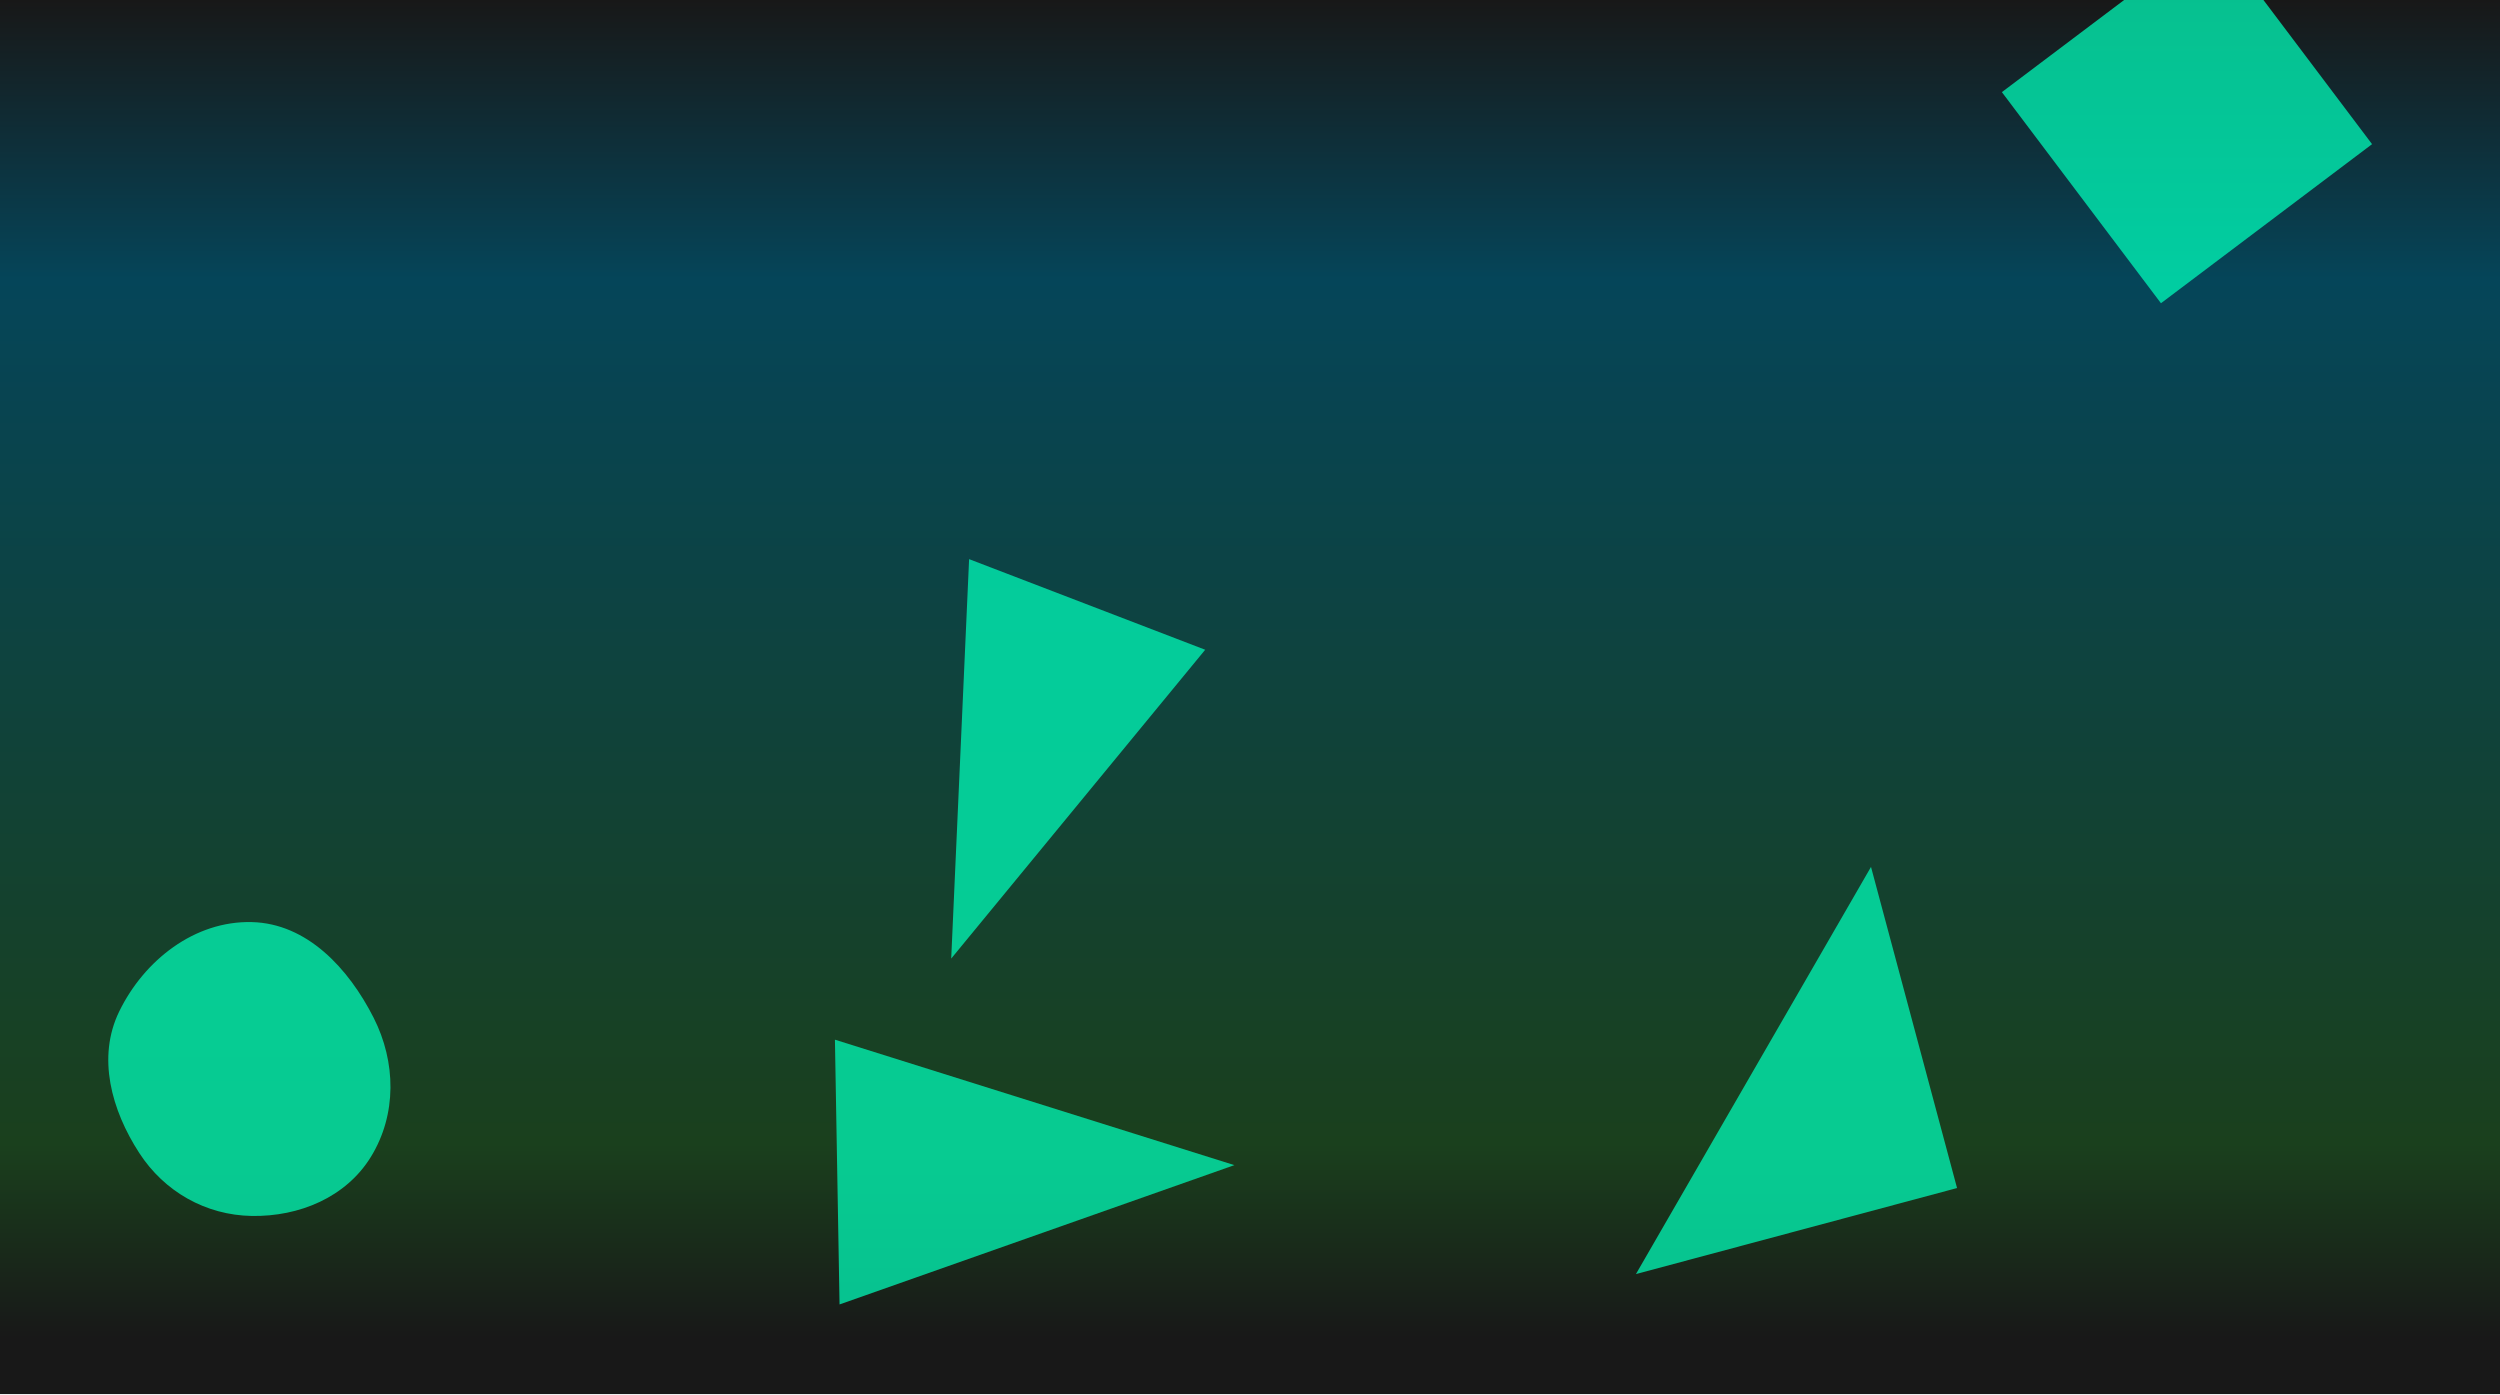
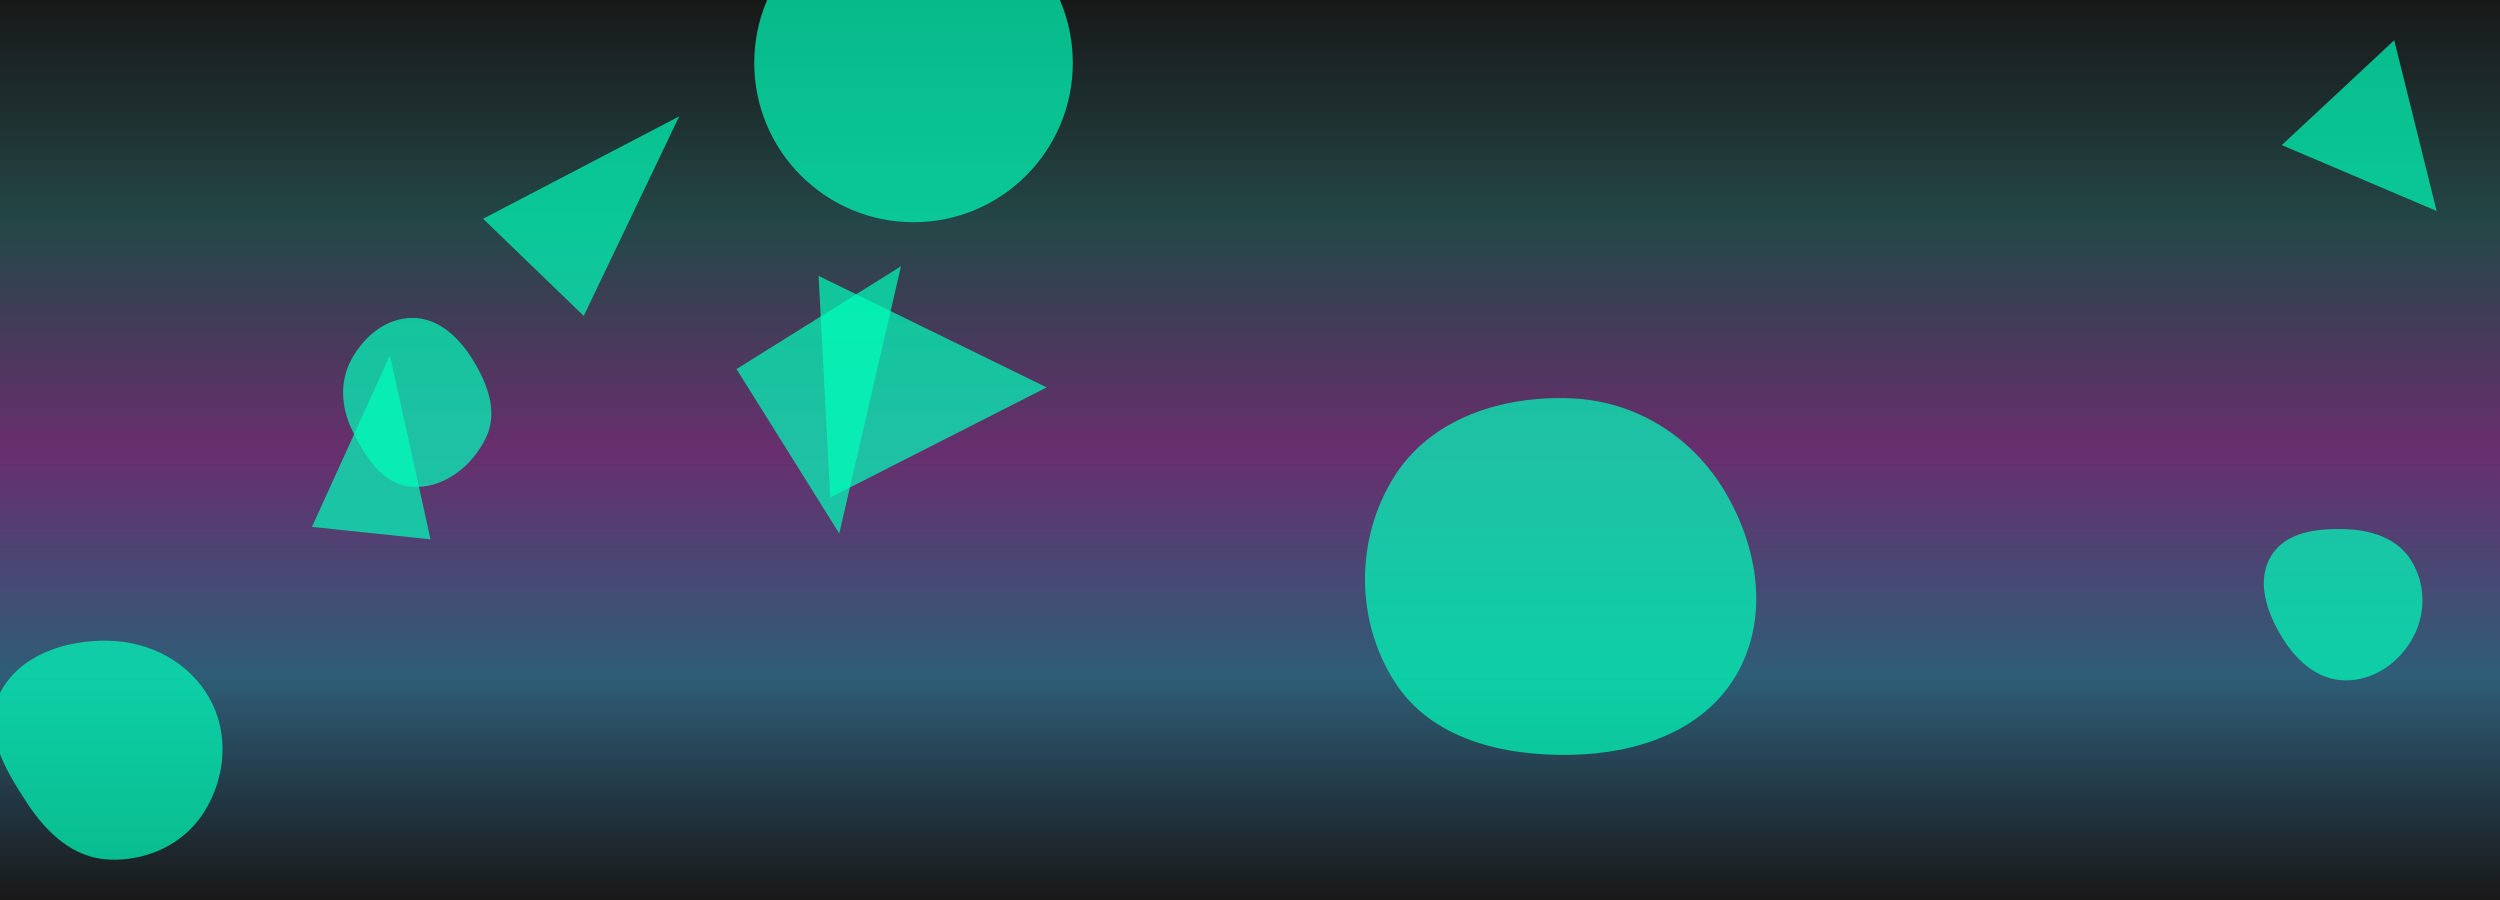
- <svg xmlns="http://www.w3.org/2000/svg" version="1.1" width="1440" height="803" preserveAspectRatio="none" viewBox="0 0 1440 803">
-   <g mask="url(&quot;#SvgjsMask4399&quot;)" fill="none">
-     <rect width="1440" height="803" x="0" y="0" fill="url(#SvgjsLinearGradient4400)" />
-     <path d="M694.188 374.258L558.205 322.059 547.898 552.132z" fill="rgba(0, 255, 187, 0.73)" class="triangle-float3" />
-     <path d="M480.918 598.856L483.58 751.358 711.002 671.114z" fill="rgba(0, 255, 187, 0.73)" class="triangle-float2" />
-     <path d="M145.03,700.39C172.402,700.841,199.331,689.638,213.661,666.312C228.649,641.914,228.154,611.712,215.192,586.18C200.768,557.767,176.884,531.898,145.03,531.12C112.137,530.316,83.082,553.023,68.666,582.6C55.78,609.039,64.208,639.434,80.208,664.113C94.645,686.382,118.495,699.953,145.03,700.39" fill="rgba(0, 255, 187, 0.73)" class="triangle-float1" />
-     <path d="M1127.262 684.31L1077.699 499.338 942.29 733.873z" fill="rgba(0, 255, 187, 0.73)" class="triangle-float3" />
-     <path d="M1153.081 53.065L1244.712 174.664 1366.311 83.033 1274.68-38.566z" fill="rgba(0, 255, 187, 0.73)" class="triangle-float3" />
+ <svg xmlns="http://www.w3.org/2000/svg" version="1.1" width="3000" height="1080" preserveAspectRatio="none" viewBox="0 0 3000 1080">
+   <g mask="url(&quot;#SvgjsMask4382&quot;)" fill="none">
+     <rect width="3000" height="1080" x="0" y="0" fill="url(#SvgjsLinearGradient4383)" />
+     <path d="M495.107,584.207C533.051,586.324,567.02,559.125,583.353,524.811C597.802,494.454,585.16,460.676,567.531,432.048C550.987,405.181,526.659,381.631,495.107,381.506C463.377,381.38,436.78,403.562,421.678,431.468C407.332,457.977,409.352,488.666,422.412,515.832C437.86,547.966,459.508,582.221,495.107,584.207" fill="rgba(0, 255, 187, 0.7)" class="triangle-float1" />
+     <path d="M374.364 632.288L516.628 647.24 467.925 426.368z" fill="rgba(0, 255, 187, 0.7)" class="triangle-float3" />
+     <path d="M1255.981 464.884L982.31 331.083 996.247 597.011z" fill="rgba(0, 255, 187, 0.7)" class="triangle-float2" />
+     <path d="M905.1 75.53 a191.13 191.13 0 1 0 382.26 0 a191.13 191.13 0 1 0 -382.26 0z" fill="rgba(0, 255, 187, 0.7)" class="triangle-float2" />
+     <path d="M130.296,1031.47C175.995,1033.629,220.625,1013.171,244.94,974.417C270.83,933.153,275.268,880.77,251.54,838.227C227.232,794.644,180.187,769.966,130.296,768.867C78.296,767.722,22.609,786.11,-0.563,832.676C-22.199,876.155,6.292,923.84,32.995,964.405C56.209,999.67,88.123,1029.478,130.296,1031.47" fill="rgba(0, 255, 187, 0.7)" class="triangle-float3" />
+     <path d="M2923.941 253.15L2873.075 48.304 2738.135 174.137z" fill="rgba(0, 255, 187, 0.7)" class="triangle-float1" />
+     <path d="M579.708 262.497L700.488 379.133 815.052 139.645z" fill="rgba(0, 255, 187, 0.7)" class="triangle-float3" />
+     <path d="M883.815 442.869L1007.128 640.212 1081.158 319.555z" fill="rgba(0, 255, 187, 0.7)" class="triangle-float1" />
+     <path d="M1885.925,905.79C1964.488,904.172,2044.276,877.557,2083.721,809.594C2123.297,741.405,2109.965,657.076,2069.572,589.368C2030.264,523.478,1962.579,481.33,1885.925,478.043C1802.741,474.476,1716.929,501.745,1672.812,572.356C1626.302,646.797,1626.225,744.083,1673.496,818.043C1717.717,887.231,1803.829,907.481,1885.925,905.79" fill="rgba(0, 255, 187, 0.7)" class="triangle-float1" />
+     <path d="M2813.436,816.447C2847.888,817.13,2878.679,795.682,2895.351,765.525C2911.489,736.334,2910.91,700.443,2893.186,672.187C2876.476,645.546,2844.871,635.84,2813.436,634.929C2779.889,633.957,2742.526,638.544,2725.258,667.322C2707.652,696.664,2719.54,732.931,2736.957,762.386C2753.987,791.188,2779.983,815.784,2813.436,816.447" fill="rgba(0, 255, 187, 0.7)" class="triangle-float2" />
  </g>
  <defs>
-     <mask id="SvgjsMask4399">
-       <rect width="1440" height="803" fill="#ffffff" />
+     <mask id="SvgjsMask4382">
+       <rect width="3000" height="1080" fill="#ffffff" />
    </mask>
-     <linearGradient x1="50%" y1="0%" x2="50%" y2="100%" gradientUnits="userSpaceOnUse" id="SvgjsLinearGradient4400">
+     <linearGradient x1="50%" y1="0%" x2="50%" y2="100%" gradientUnits="userSpaceOnUse" id="SvgjsLinearGradient4383">
      <stop stop-color="rgba(24, 24, 24, 1)" offset="0" />
-       <stop stop-color="rgba(5, 69, 89, 1)" offset="0.2" />
-       <stop stop-color="rgba(26, 64, 29, 1)" offset="0.82" />
-       <stop stop-color="rgba(24, 24, 24, 1)" offset="0.96" />
+       <stop stop-color="rgba(36, 71, 71, 1)" offset="0.25" />
+       <stop stop-color="rgba(104, 46, 110, 1)" offset="0.5" />
+       <stop stop-color="rgba(46, 93, 119, 1)" offset="0.75" />
+       <stop stop-color="rgba(24, 24, 24, 1)" offset="1" />
    </linearGradient>
    <style>
            @keyframes float1 {
                0%{transform: translate(0, 0)}
                50%{transform: translate(-10px, 0)}
                100%{transform: translate(0, 0)}
            }

            .triangle-float1 {
                animation: float1 5s infinite;
            }

            @keyframes float2 {
                0%{transform: translate(0, 0)}
                50%{transform: translate(-5px, -5px)}
                100%{transform: translate(0, 0)}
            }

            .triangle-float2 {
                animation: float2 4s infinite;
            }

            @keyframes float3 {
                0%{transform: translate(0, 0)}
                50%{transform: translate(0, -10px)}
                100%{transform: translate(0, 0)}
            }

            .triangle-float3 {
                animation: float3 6s infinite;
            }
        </style>
  </defs>
</svg>
